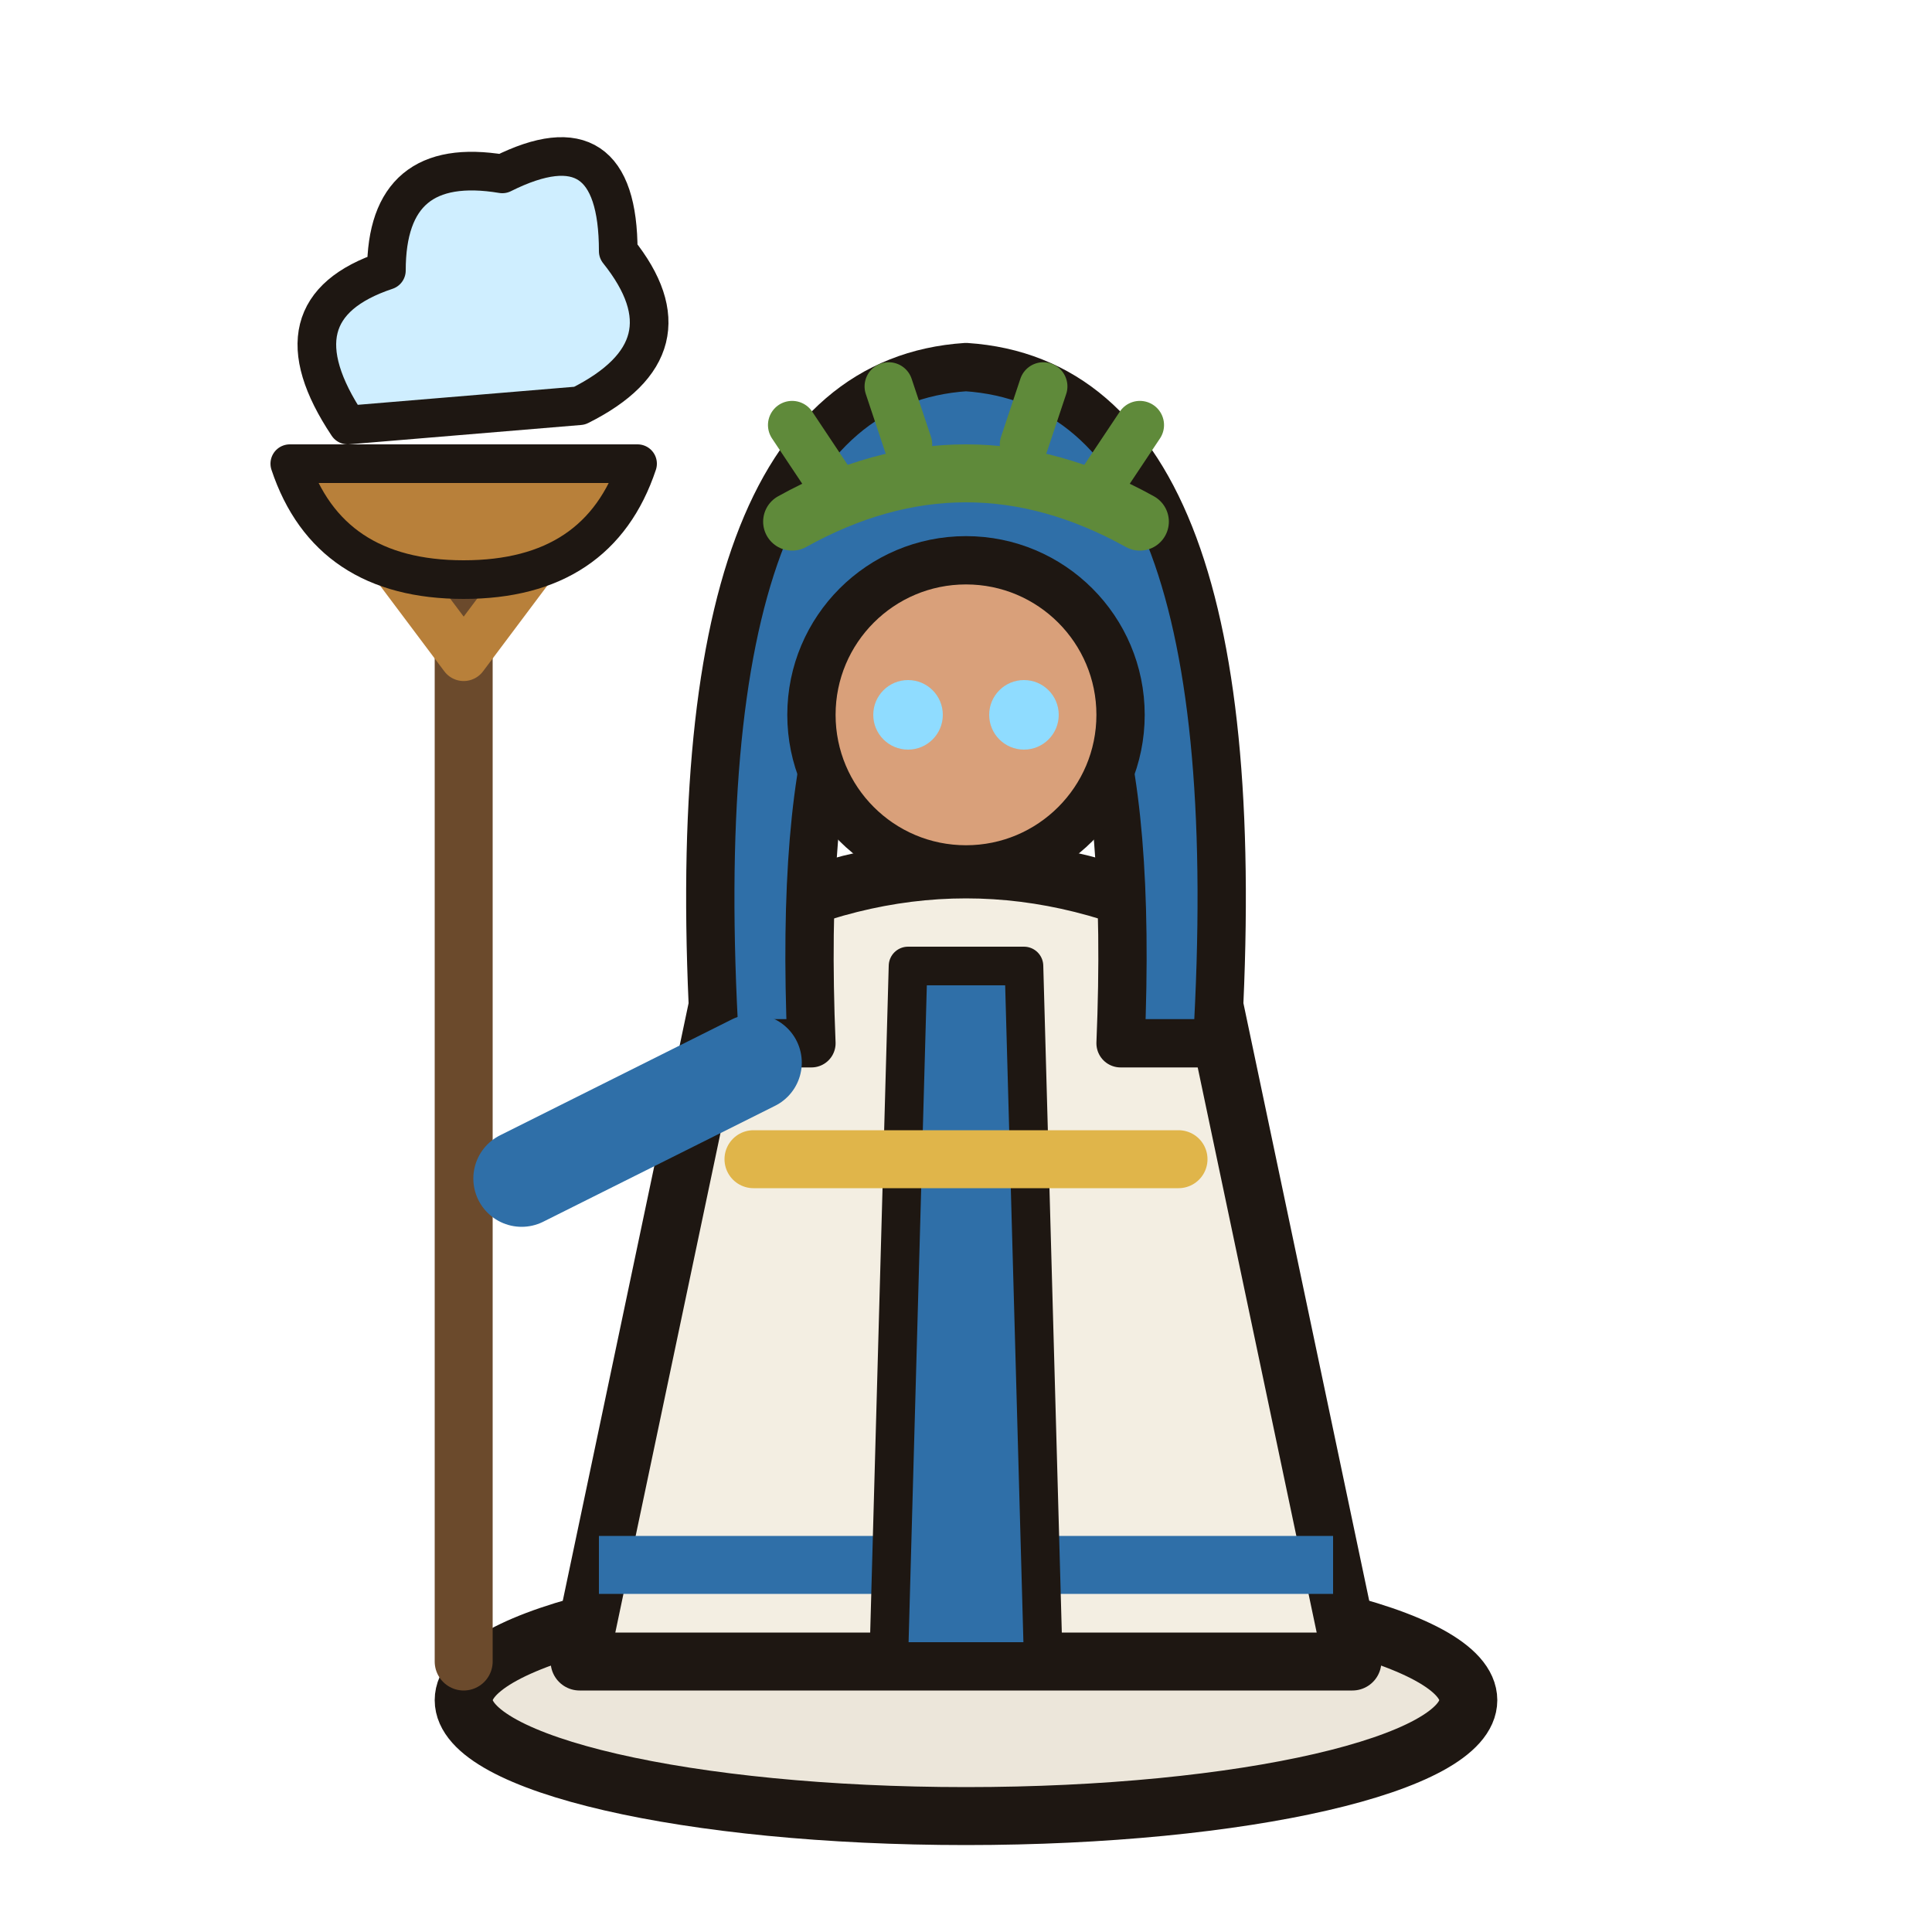
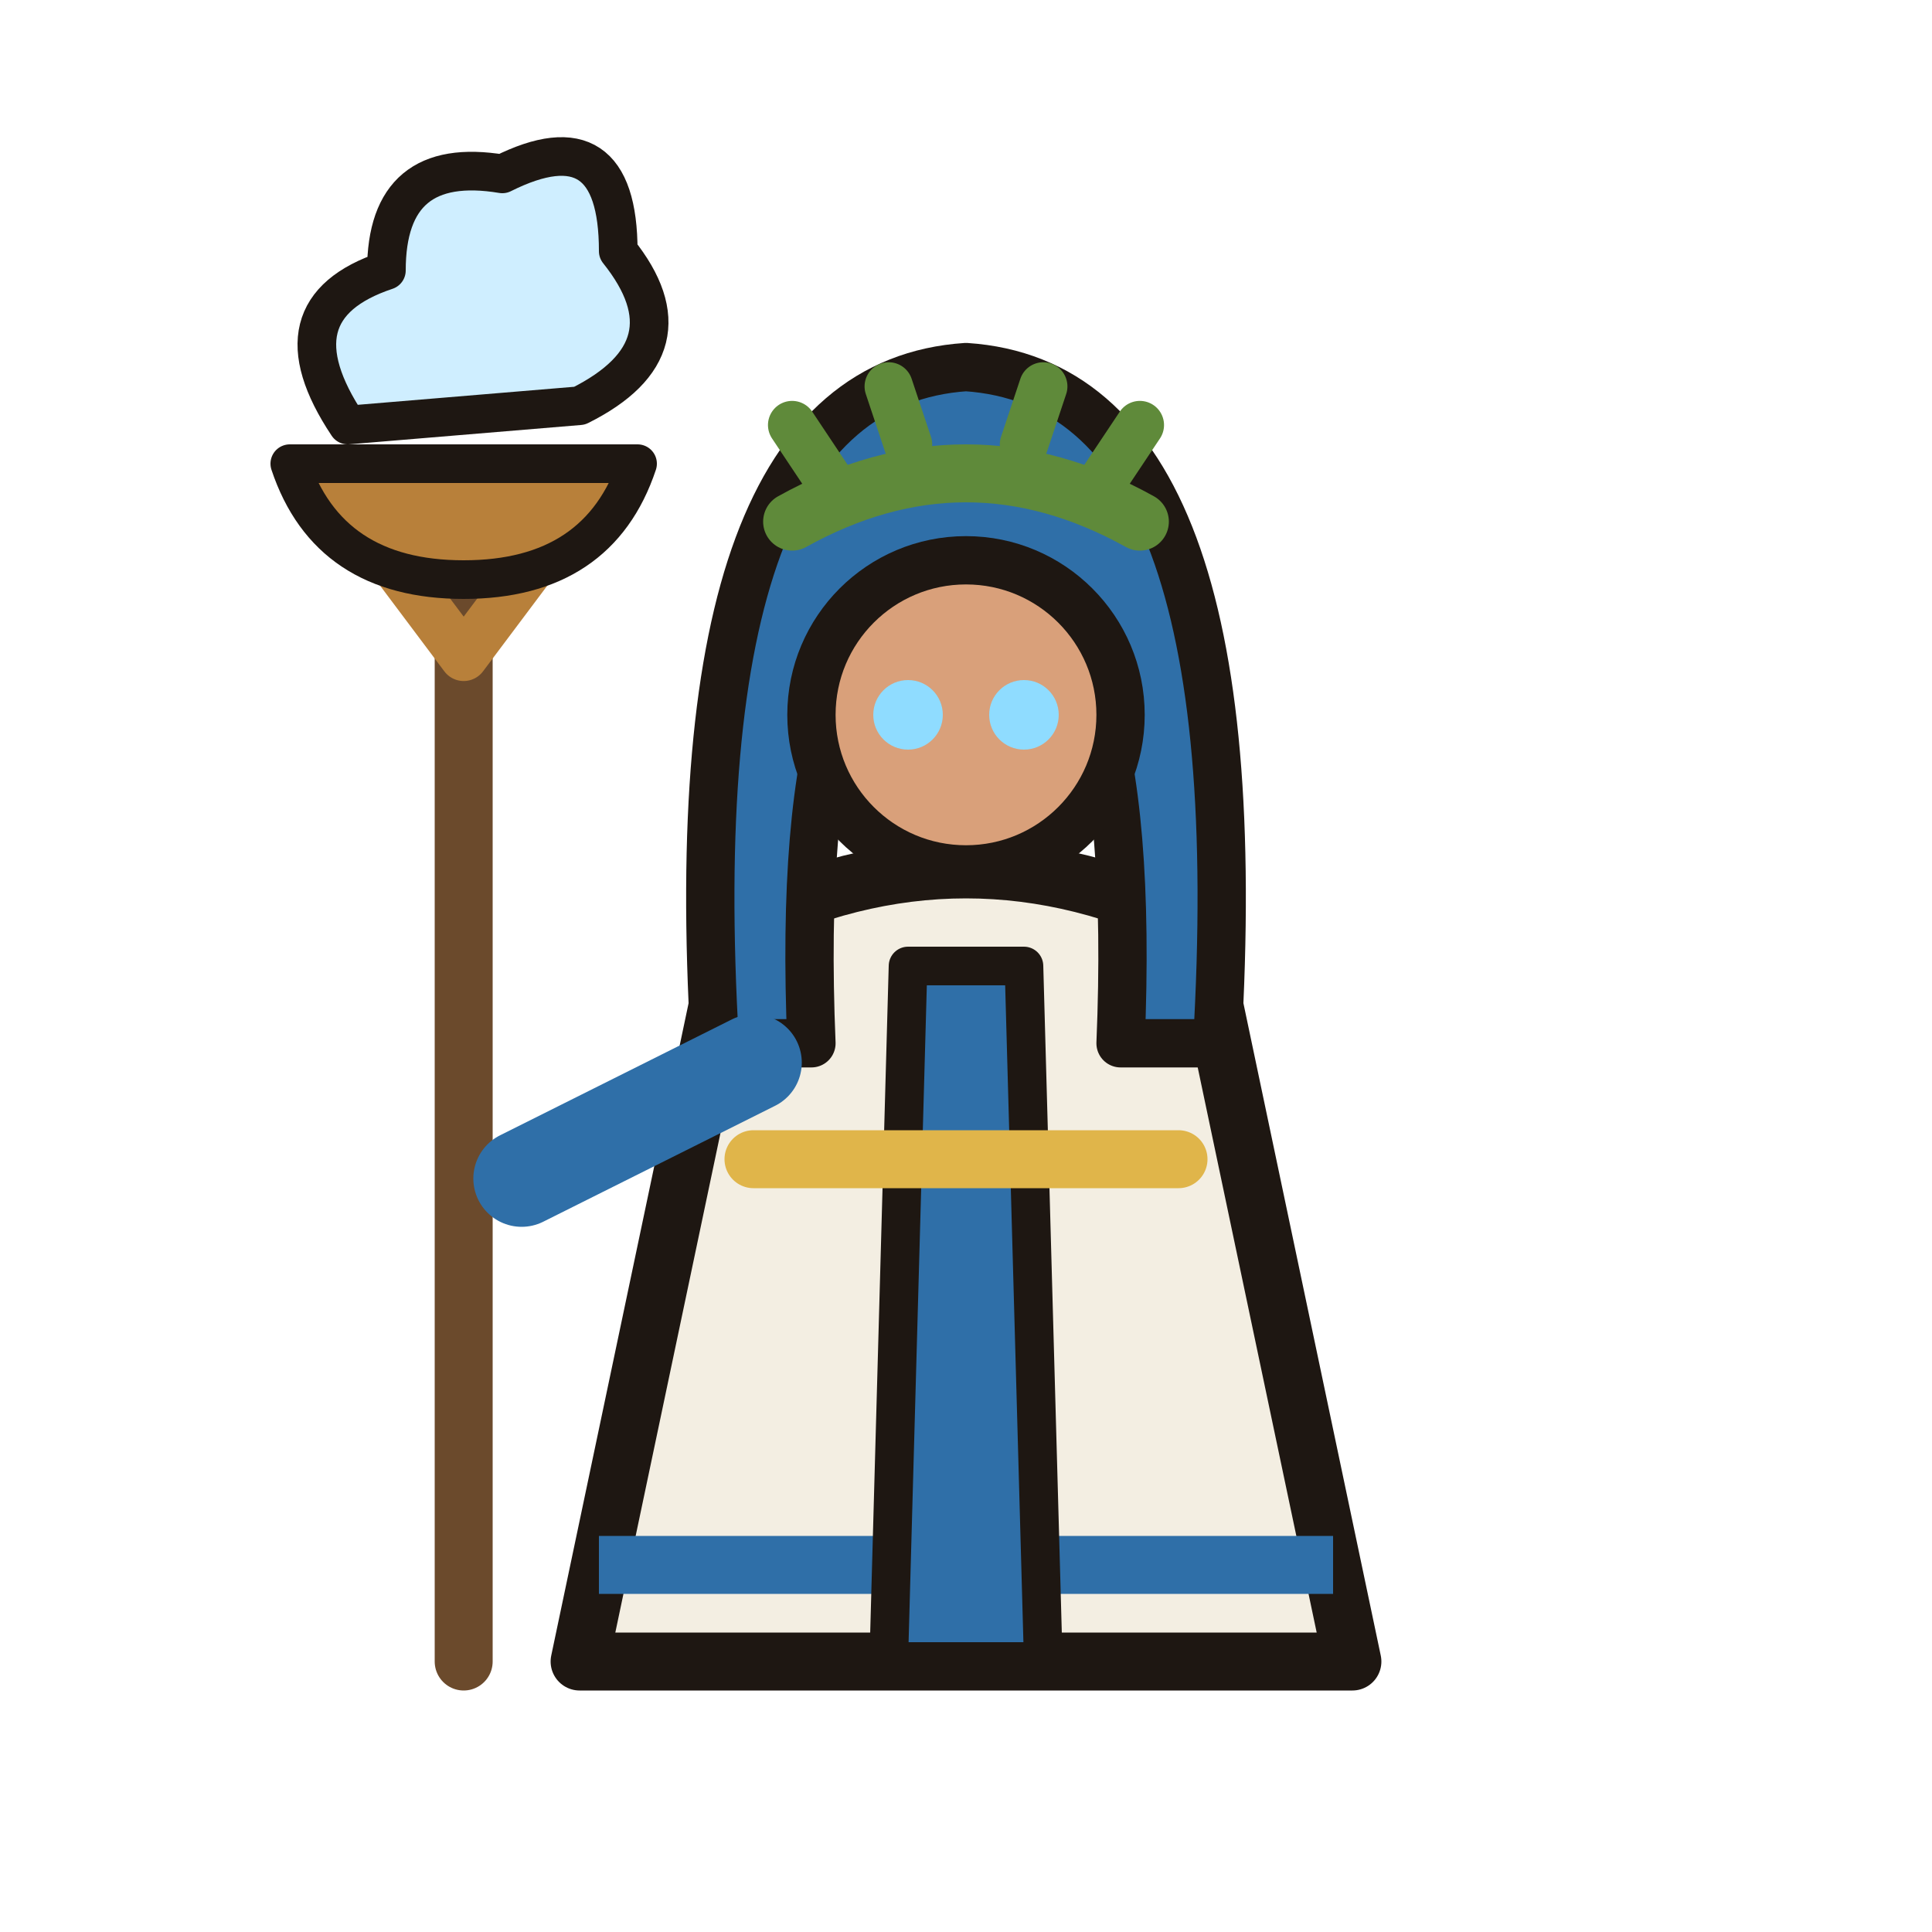
<svg xmlns="http://www.w3.org/2000/svg" viewBox="0 0 100 100">
-   <ellipse cx="50" cy="88" rx="26" ry="6" fill="#ece6da" stroke="#1e1712" stroke-width="3" />
  <path d="M30 86 L38 48 Q50 42 62 48 L70 86 Z" fill="#f3eee2" stroke="#1e1712" stroke-width="3" stroke-linejoin="round" />
  <path d="M31 81 H69" stroke="#2f6fa8" stroke-width="3" />
  <path d="M47 50 L46 86 H54 L53 50 Z" fill="#2f6fa8" stroke="#1e1712" stroke-width="2" stroke-linejoin="round" />
  <path d="M39 60 H61" stroke="#e0b54a" stroke-width="3" stroke-linecap="round" />
  <path d="M37 54 Q35 20 50 19 Q65 20 63 54 L58 54 Q59 30 50 30 Q41 30 42 54 Z" fill="#2f6fa8" stroke="#1e1712" stroke-width="2.5" stroke-linejoin="round" />
  <circle cx="50" cy="37" r="8" fill="#d9a07a" stroke="#1e1712" stroke-width="2.5" />
  <circle cx="47" cy="37" r="1.8" fill="#8fdcff" />
  <circle cx="53" cy="37" r="1.8" fill="#8fdcff" />
  <path d="M41 27 Q50 22 59 27" fill="none" stroke="#5f8a3a" stroke-width="3" stroke-linecap="round" />
  <path d="M43 25 l-2 -3 M47 23 l-1 -3 M53 23 l1 -3 M57 25 l2 -3" stroke="#5f8a3a" stroke-width="2.5" stroke-linecap="round" />
  <path d="M24 86 V30" stroke="#6b4a2c" stroke-width="3" stroke-linecap="round" />
  <path d="M24 34 L18 26 M24 34 L30 26" stroke="#b8803a" stroke-width="2.5" stroke-linecap="round" />
  <path d="M15 24 H33 Q31 30 24 30 Q17 30 15 24 Z" fill="#b8803a" stroke="#1e1712" stroke-width="2" stroke-linejoin="round" />
  <path d="M18 22 Q14 16 20 14 Q20 8 26 9 Q32 6 32 13 Q36 18 30 21 Z" fill="#cfeeff" stroke="#1e1712" stroke-width="2" stroke-linejoin="round" />
  <path d="M39 55 L27 61" stroke="#2f6fa8" stroke-width="5" stroke-linecap="round" />
</svg>
